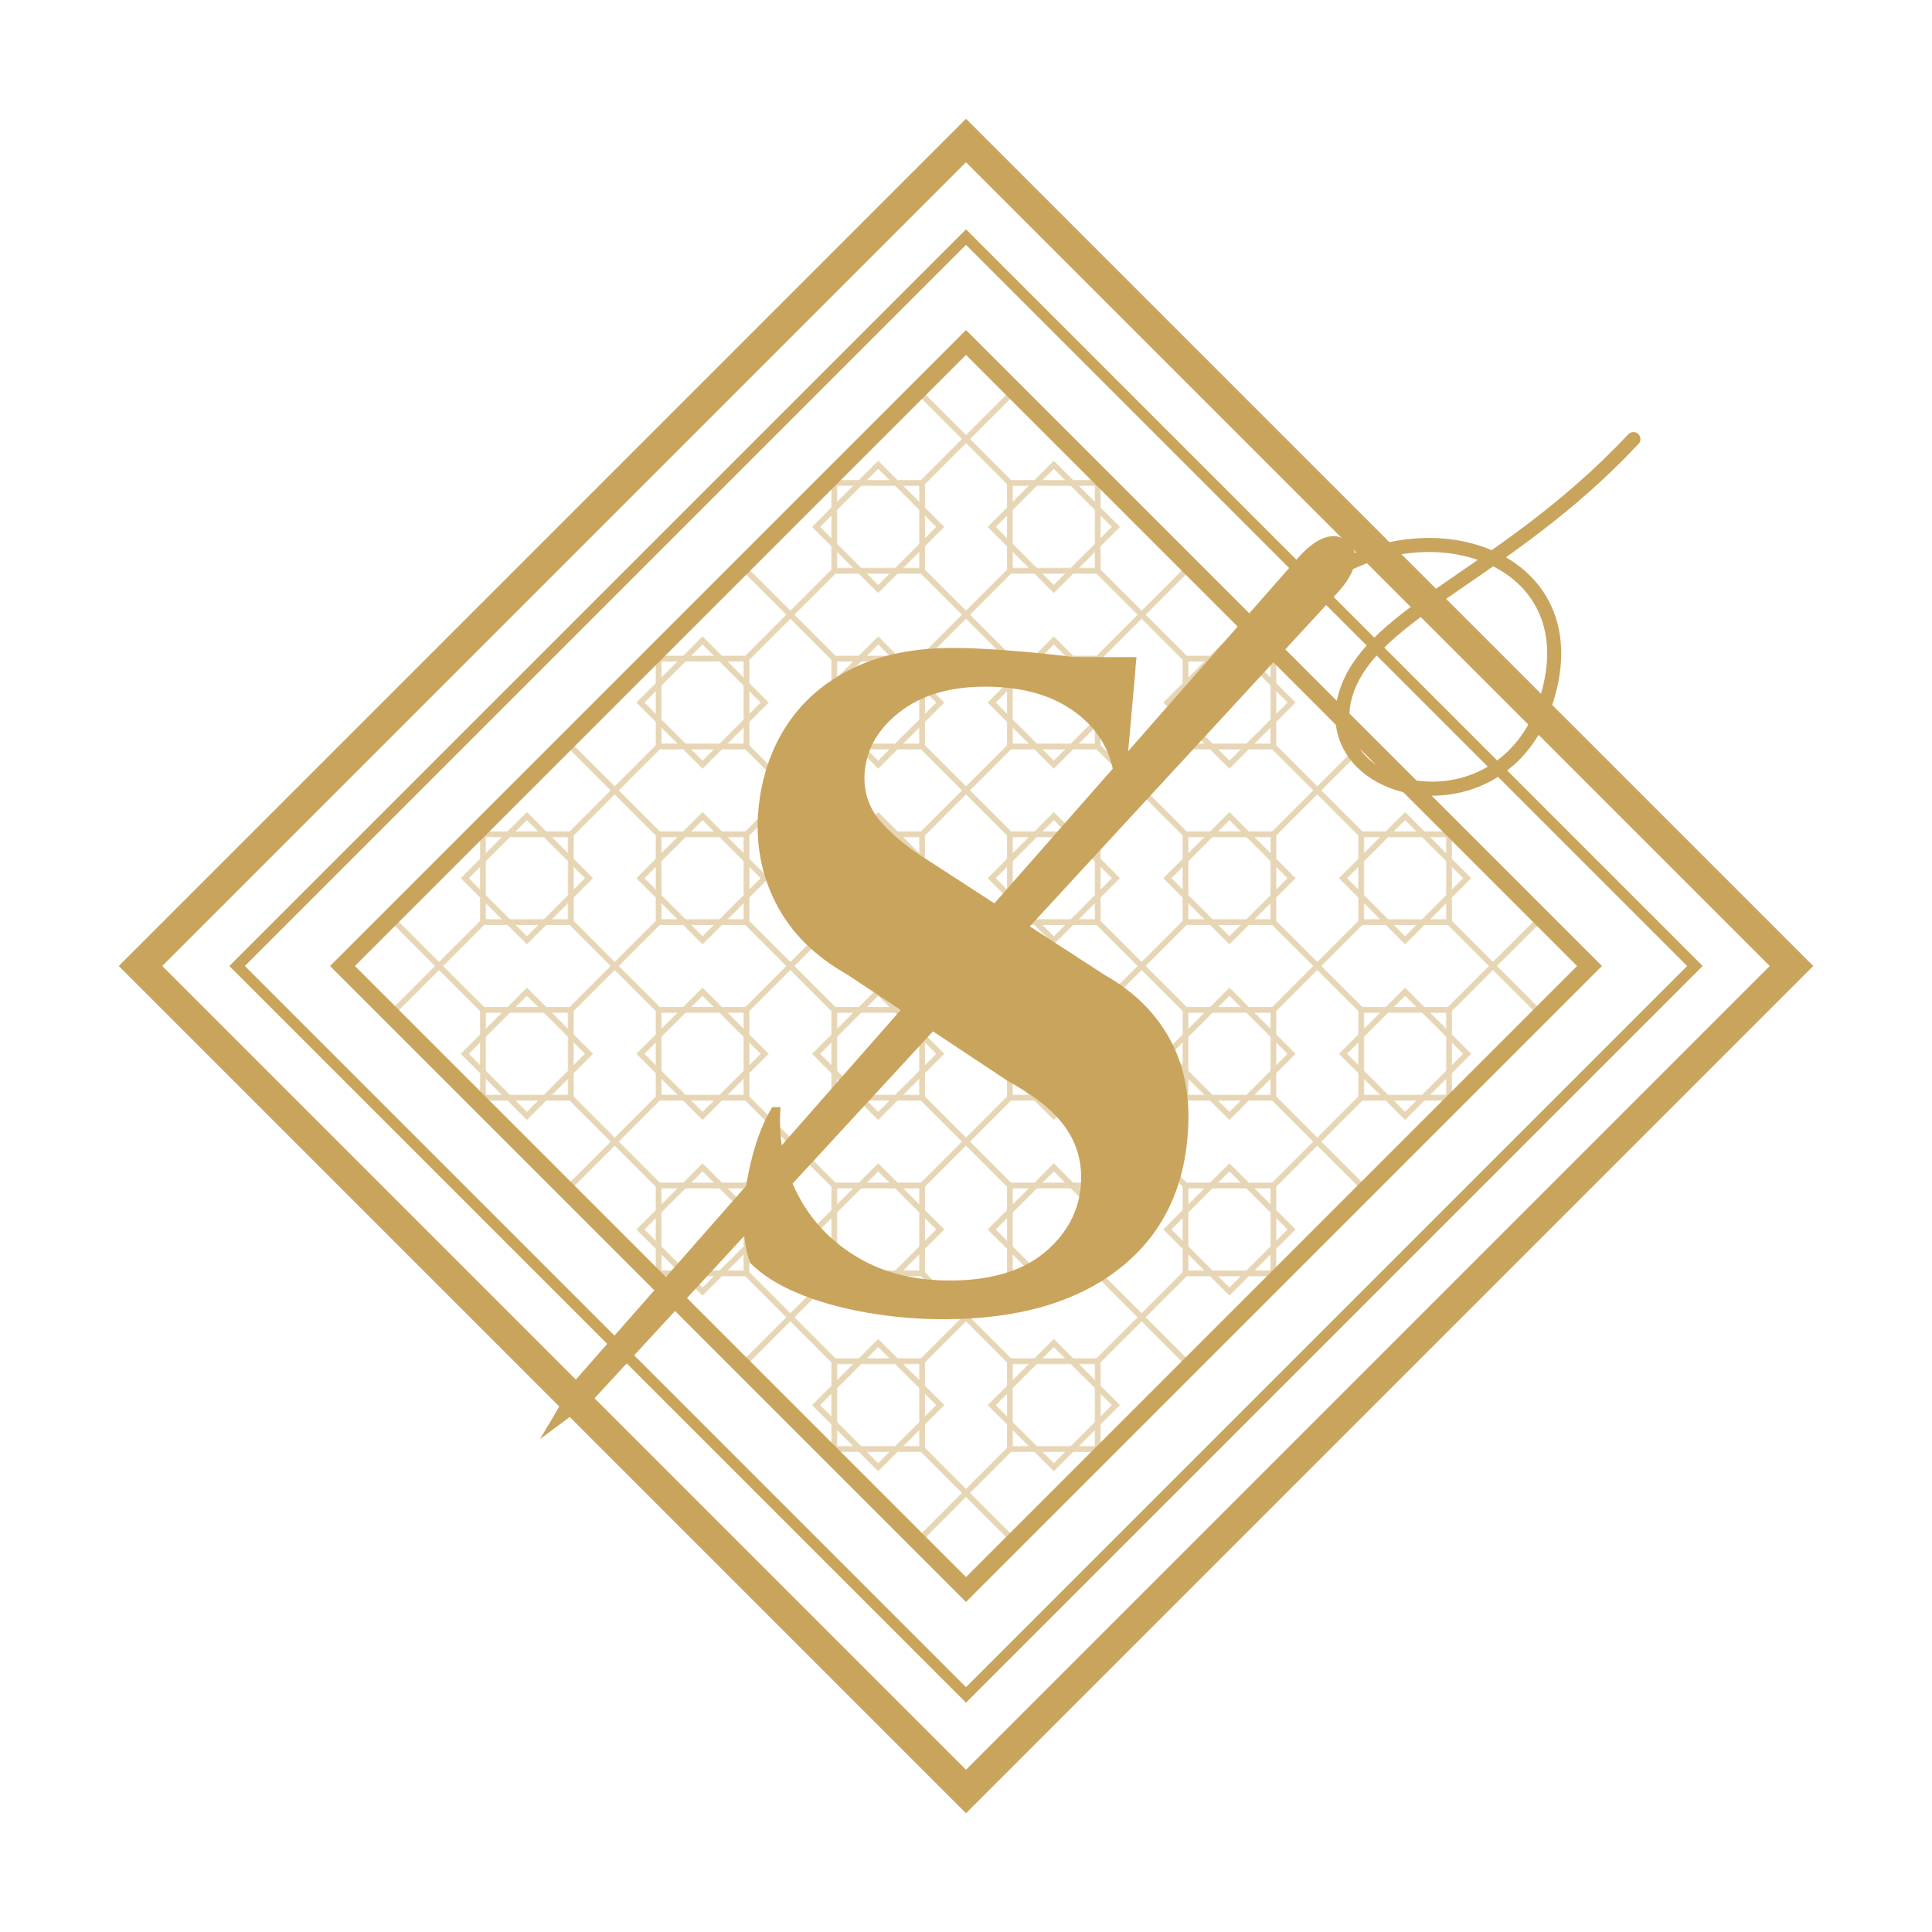
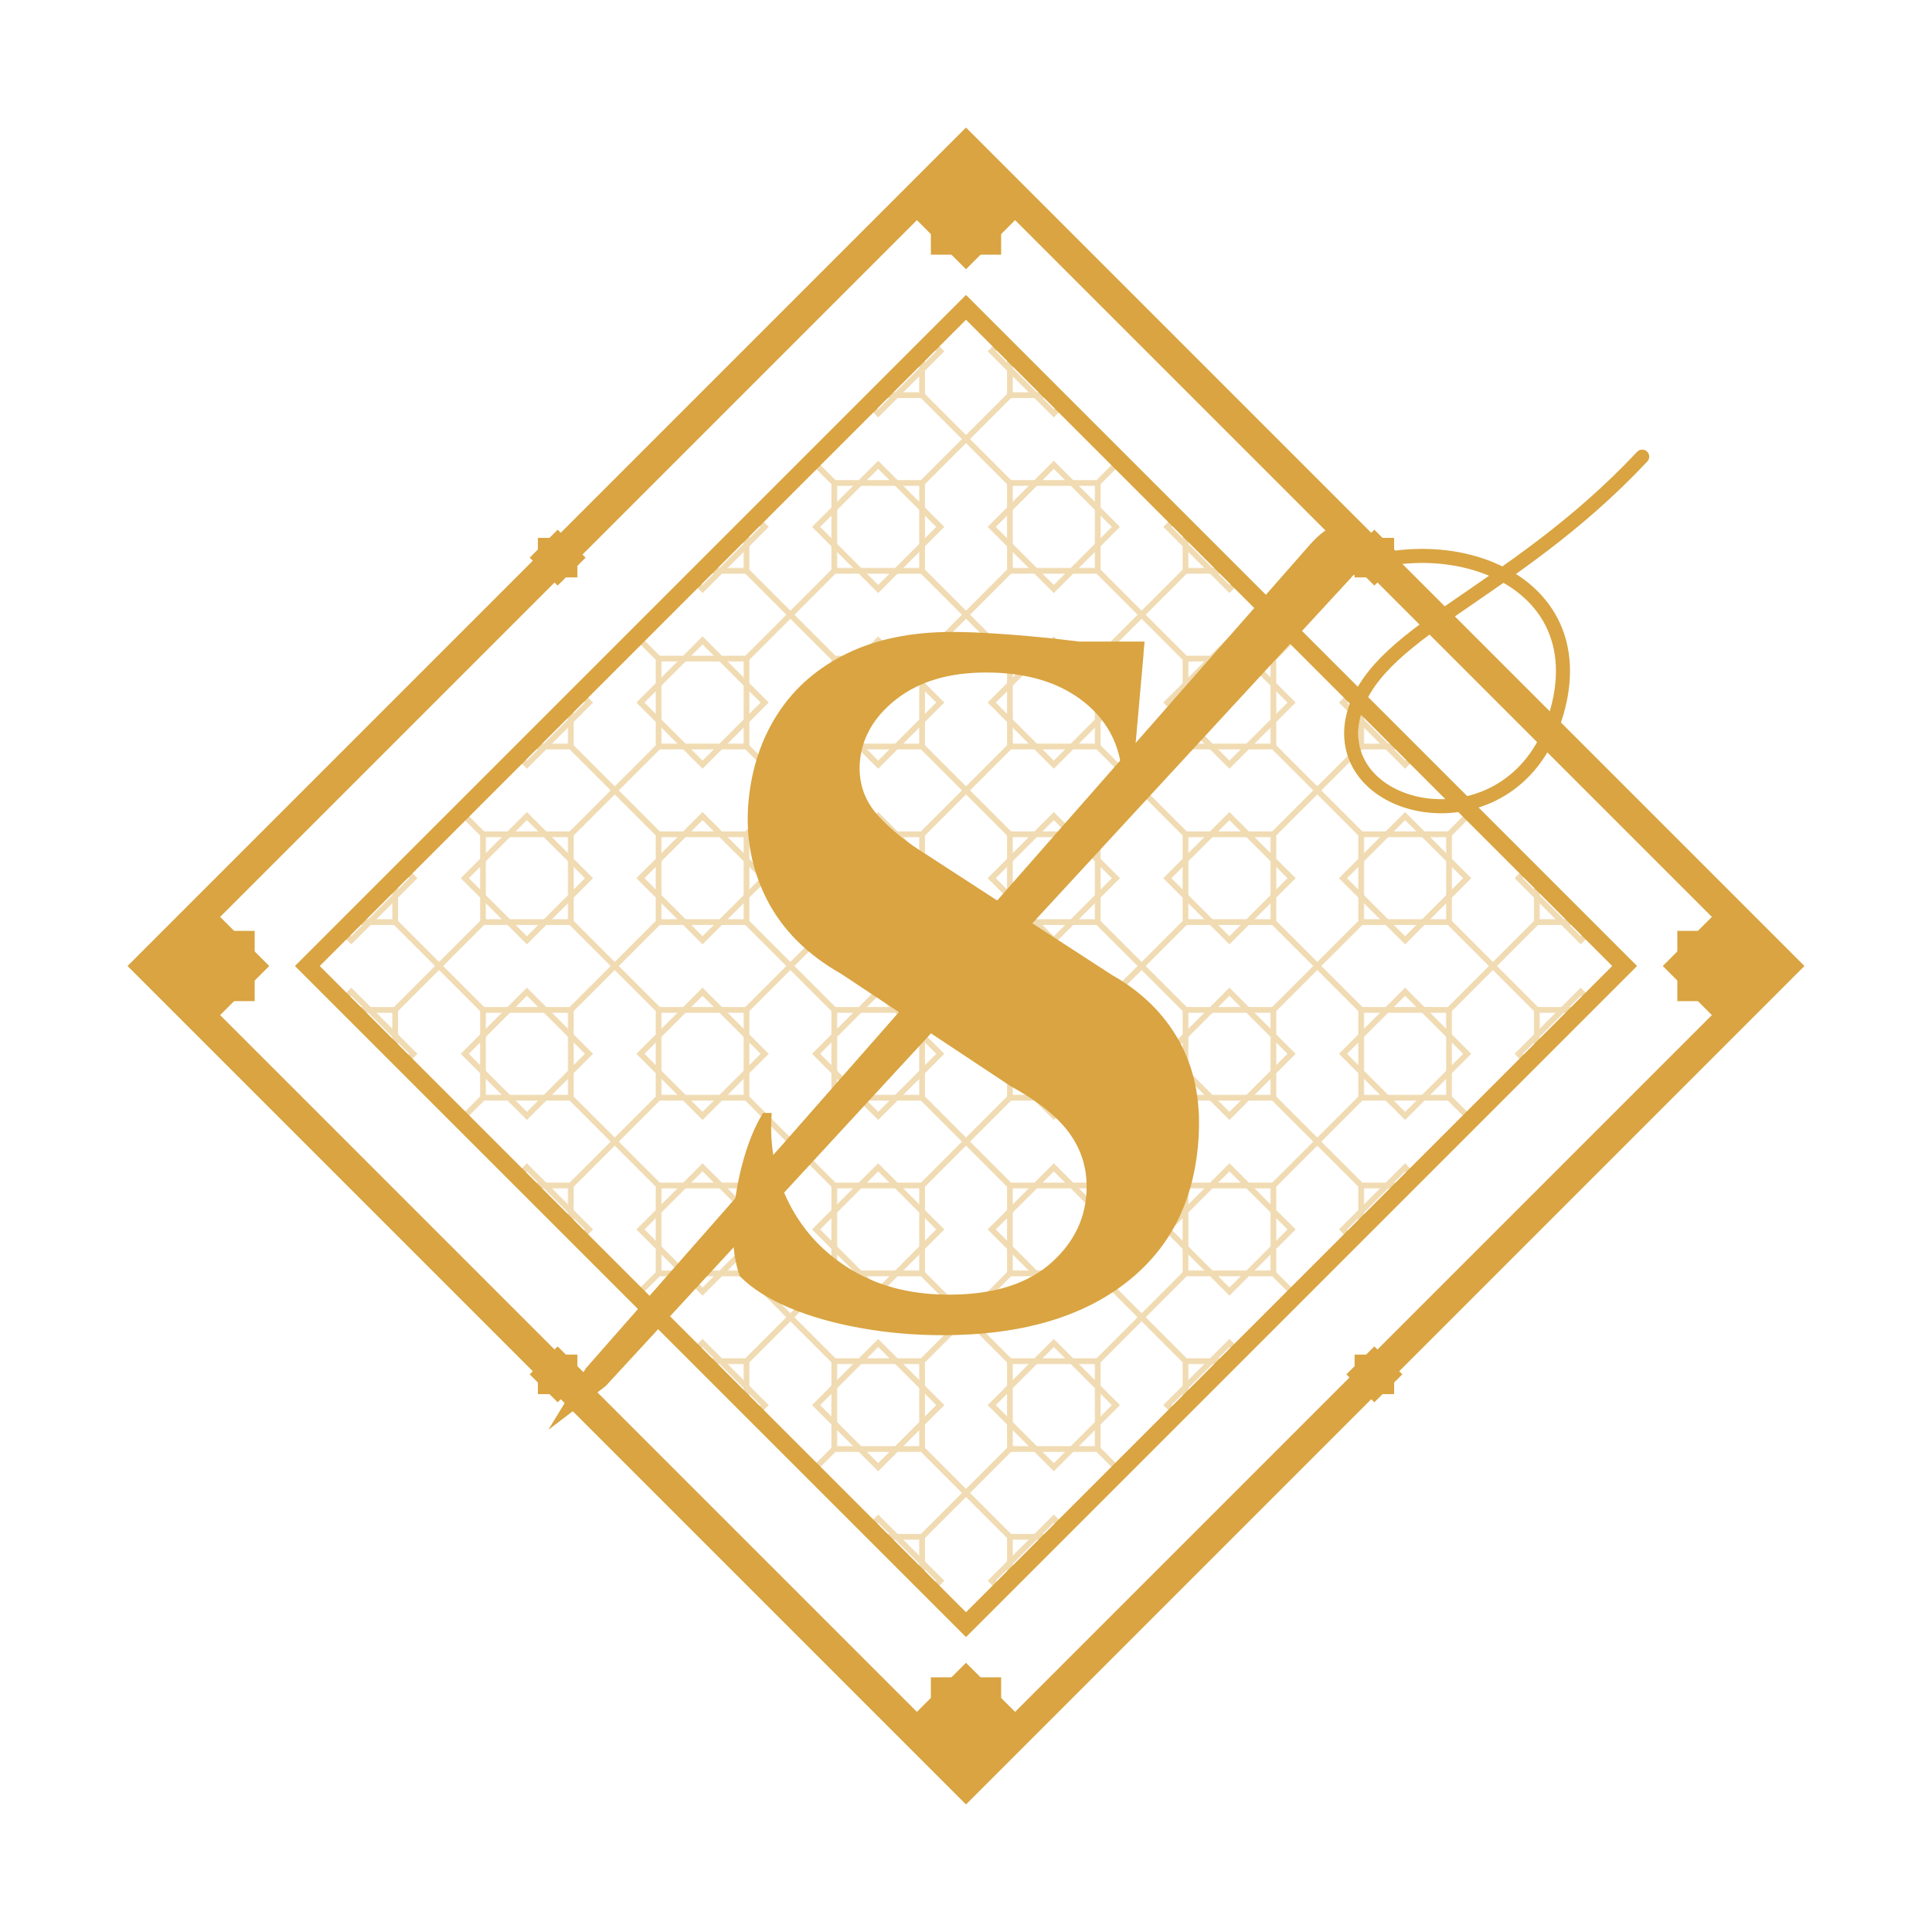
<svg xmlns="http://www.w3.org/2000/svg" viewBox="0 0 440.00 440.00" width="440" height="440">
  <g transform="translate(20.00,20.00) scale(1)">
    <defs>
-       <pattern id="ze4" width="40" height="40" patternUnits="userSpaceOnUse">
-         <g fill="none" stroke="#C9A45C" stroke-width="1.3" opacity=".45">
+       <pattern id="ze6" width="40" height="40" patternUnits="userSpaceOnUse">
+         <g fill="none" stroke="#D9A441" stroke-width="1.3" opacity=".4">
          <rect x="10" y="10" width="20" height="20" />
          <rect x="10" y="10" width="20" height="20" transform="rotate(45 20 20)" />
          <path d="M0 0 L10 10 M40 0 L30 10 M0 40 L10 30 M40 40 L30 30" />
        </g>
      </pattern>
-       <clipPath id="ce4">
-         <polygon points="200.0,58.0 342.0,200.0 200.0,342.0 58.0,200.0" />
+       <clipPath id="ce6">
+         <polygon points="200.0,50.0 350.0,200.0 200.0,350.0 50.0,200.0" />
      </clipPath>
    </defs>
-     <polygon points="200.0,58.0 342.0,200.0 200.0,342.0 58.0,200.0" fill="none" />
-     <rect width="400.0" height="400.0" fill="url(#ze4)" clip-path="url(#ce4)" />
-     <polygon points="200.0,12.0 388.0,200.0 200.0,388.0 12.0,200.0" fill="none" stroke="#C9A45C" stroke-width="7" />
-     <polygon points="200.0,34.0 366.0,200.0 200.0,366.0 34.0,200.0" fill="none" stroke="#C9A45C" stroke-width="2.5" />
-     <polygon points="200.0,58.0 342.0,200.0 200.0,342.0 58.0,200.0" fill="none" stroke="#C9A45C" stroke-width="4" />
-     <path fill="#C9A45C" stroke="none" stroke-width="3" paint-order="stroke" d="M197.036 127.56Q201.236 127.56 207.431 127.98Q213.626 128.4 220.241 129.135Q226.856 129.87 231.791 130.605Q236.726 131.34 238.616 132.18L236.096 160.53H233.996Q233.996 149.61 225.911 142.995Q217.826 136.38 204.386 136.38Q192.206 136.38 184.751 142.26Q177.296 148.14 176.876 156.54Q176.666 162.84 180.866 167.46Q185.066 172.08 191.576 176.07L231.686 202.11Q241.346 207.57 246.281 216.39Q251.216 225.21 250.586 236.97Q249.536 257.55 234.836 268.995Q220.136 280.44 194.936 280.44Q185.696 280.44 176.981 278.865Q168.266 277.29 161.546 274.455Q154.826 271.62 150.836 267.63Q149.156 263.01 149.366 256.5Q149.576 249.99 151.361 243.27Q153.146 236.55 155.876 232.14H157.766Q156.926 242.85 161.651 251.985Q166.376 261.12 175.511 266.475Q184.646 271.83 197.246 271.62Q211.106 271.41 218.666 264.585Q226.226 257.76 226.226 248.1Q226.226 241.59 222.341 236.34Q218.456 231.09 209.636 226.26L172.886 201.9Q161.756 195.6 156.716 185.73Q151.676 175.86 152.726 164.31Q153.776 153.39 159.236 145.095Q164.696 136.8 174.251 132.18Q183.806 127.56 197.036 127.56ZM238.826 129.66 238.406 134.07H213.626V129.66Z" />
+     <polygon points="200.0,50.0 350.0,200.0 200.0,350.0 50.0,200.0" fill="none" />
+     <rect width="400.0" height="400.0" fill="url(#ze6)" clip-path="url(#ce6)" />
+     <polygon points="200.0,14.0 386.0,200.0 200.0,386.0 14.0,200.0" fill="none" stroke="#D9A441" stroke-width="7" />
+     <polygon points="200.0,50.0 350.0,200.0 200.0,350.0 50.0,200.0" fill="none" stroke="#D9A441" stroke-width="4" />
+     <rect x="192.0" y="22.0" width="16.0" height="16.0" fill="#D9A441" />
+     <rect x="192.0" y="22.0" width="16.0" height="16.0" fill="#D9A441" transform="rotate(45 200.0 30.0)" />
+     <rect x="362.0" y="192.0" width="16.0" height="16.0" fill="#D9A441" />
+     <rect x="362.0" y="192.0" width="16.0" height="16.0" fill="#D9A441" transform="rotate(45 370.0 200.0)" />
+     <rect x="192.0" y="362.0" width="16.0" height="16.0" fill="#D9A441" />
+     <rect x="192.0" y="362.0" width="16.0" height="16.0" fill="#D9A441" transform="rotate(45 200.0 370.0)" />
+     <rect x="22.0" y="192.0" width="16.0" height="16.0" fill="#D9A441" />
+     <rect x="22.0" y="192.0" width="16.0" height="16.0" fill="#D9A441" transform="rotate(45 30.0 200.0)" />
+     <rect x="288.5" y="102.5" width="9.0" height="9.0" fill="#D9A441" />
+     <rect x="288.5" y="102.5" width="9.0" height="9.0" fill="#D9A441" transform="rotate(45 293.0 107.0)" />
+     <rect x="288.5" y="288.5" width="9.0" height="9.0" fill="#D9A441" />
+     <rect x="288.5" y="288.5" width="9.0" height="9.0" fill="#D9A441" transform="rotate(45 293.0 293.0)" />
+     <rect x="102.5" y="288.5" width="9.0" height="9.0" fill="#D9A441" />
+     <rect x="102.5" y="288.5" width="9.0" height="9.0" fill="#D9A441" transform="rotate(45 107.0 293.0)" />
+     <rect x="102.5" y="102.5" width="9.0" height="9.0" fill="#D9A441" />
+     <rect x="102.5" y="102.5" width="9.0" height="9.0" fill="#D9A441" transform="rotate(45 107.0 107.0)" />
    <g transform="rotate(42 200.0 200.0)">
-       <path d="M200 70 C204 70 206 74 206 80 L203 330 L200 345 L197 330 L194 80 C194 74 196 70 200 70 Z" fill="#C9A45C" stroke="none" stroke-width="2" />
-       <ellipse cx="200" cy="90" rx="2.4" ry="9" fill="none" />
+       <path d="M200 66 C204 66 206 70 206 76 L203 326 L200 342 L197 326 L194 76 C194 70 196 66 200 66 Z" fill="#D9A441" stroke="none" stroke-width="2" />
+       <ellipse cx="200" cy="88" rx="2.4" ry="9" fill="none" />
    </g>
-     <path d="M273.6 118.3 C298 92 344 104 332 140 C322 170 282 162 286 140 C290 120 322 112 352 80" fill="none" stroke="#C9A45C" stroke-width="3.2" stroke-linecap="round" />
+     <path fill="#D9A441" stroke="none" stroke-width="3" paint-order="stroke" d="M196.895 123.92Q201.295 123.92 207.785 124.36Q214.275 124.8 221.205 125.57Q228.135 126.34 233.305 127.11Q238.475 127.88 240.455 128.76L237.815 158.46H235.615Q235.615 147.02 227.145 140.09Q218.675 133.16 204.595 133.16Q191.835 133.16 184.025 139.32Q176.215 145.48 175.775 154.28Q175.555 160.88 179.955 165.72Q184.355 170.56 191.175 174.74L233.195 202.02Q243.315 207.74 248.485 216.98Q253.655 226.22 252.995 238.54Q251.895 260.1 236.495 272.09Q221.095 284.08 194.695 284.08Q185.015 284.08 175.885 282.43Q166.755 280.78 159.715 277.81Q152.675 274.84 148.495 270.66Q146.735 265.82 146.955 259.0Q147.175 252.18 149.045 245.14Q150.915 238.1 153.775 233.48H155.755Q154.875 244.7 159.825 254.27Q164.775 263.84 174.345 269.45Q183.915 275.06 197.115 274.84Q211.635 274.62 219.555 267.47Q227.475 260.32 227.475 250.2Q227.475 243.38 223.405 237.88Q219.335 232.38 210.095 227.32L171.595 201.8Q159.935 195.2 154.655 184.86Q149.375 174.52 150.475 162.42Q151.575 150.98 157.295 142.29Q163.015 133.6 173.025 128.76Q183.035 123.92 196.895 123.92ZM240.675 126.12 240.235 130.74H214.275V126.12Z" />
+     <clipPath id="ne6">
+       <rect x="185" y="212" width="30" height="140" />
+     </clipPath>
+     <g transform="rotate(42 200.0 200.0)">
+       <g clip-path="url(#ne6)">
+         <path d="M200 66 C204 66 206 70 206 76 L203 326 L200 342 L197 326 L194 76 C194 70 196 66 200 66 Z" fill="#D9A441" stroke="none" stroke-width="2" />
+         <ellipse cx="200" cy="88" rx="2.4" ry="9" fill="none" />
+       </g>
+     </g>
+     <path d="M274.9 116.8 C300 96 346 108 334 144 C324 174 284 166 288 144 C292 124 324 116 354 84" fill="none" stroke="#D9A441" stroke-width="3.2" stroke-linecap="round" />
  </g>
</svg>
